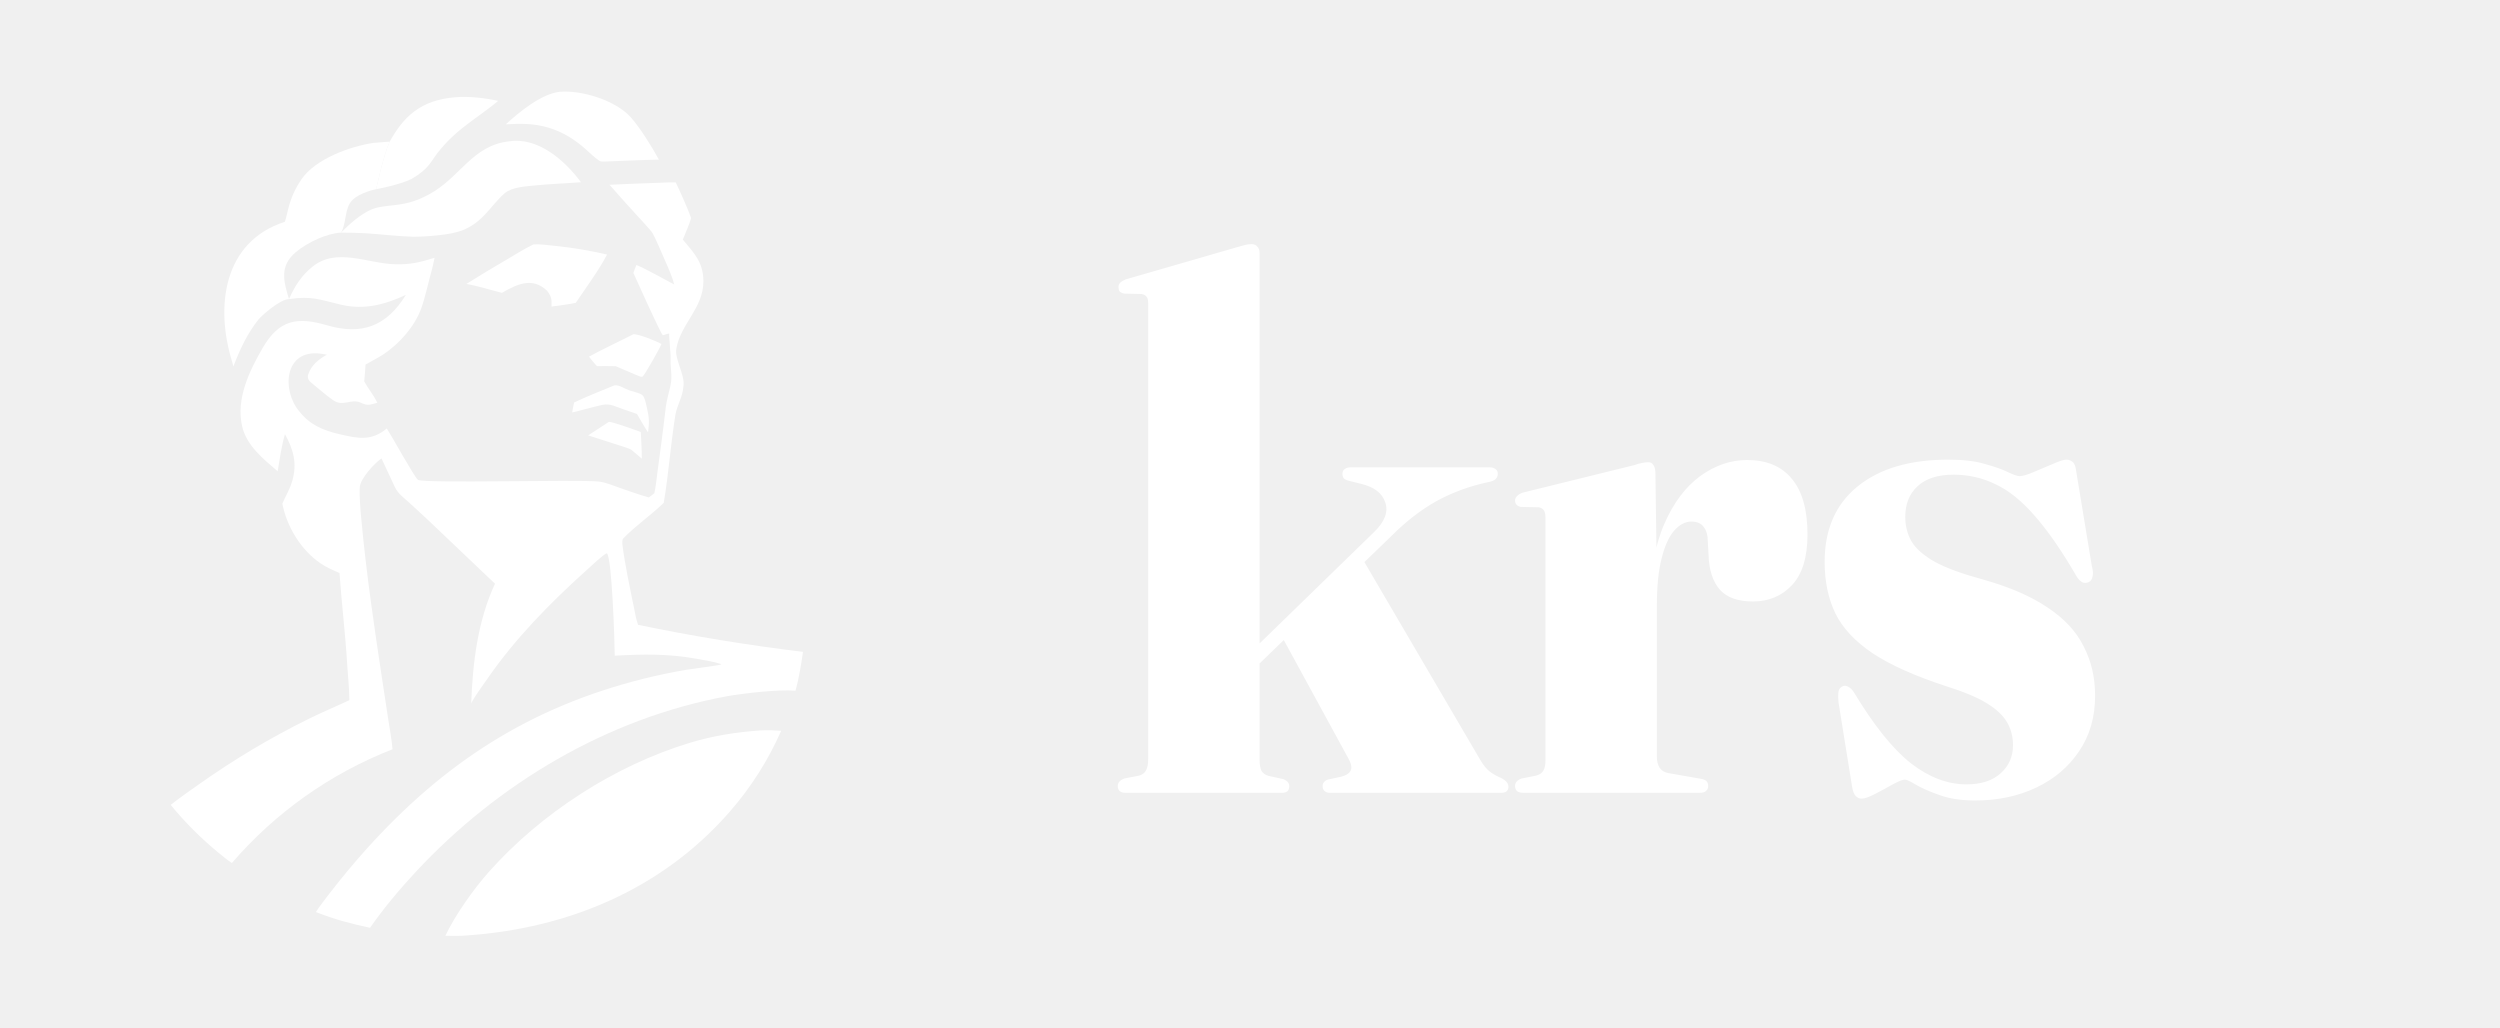
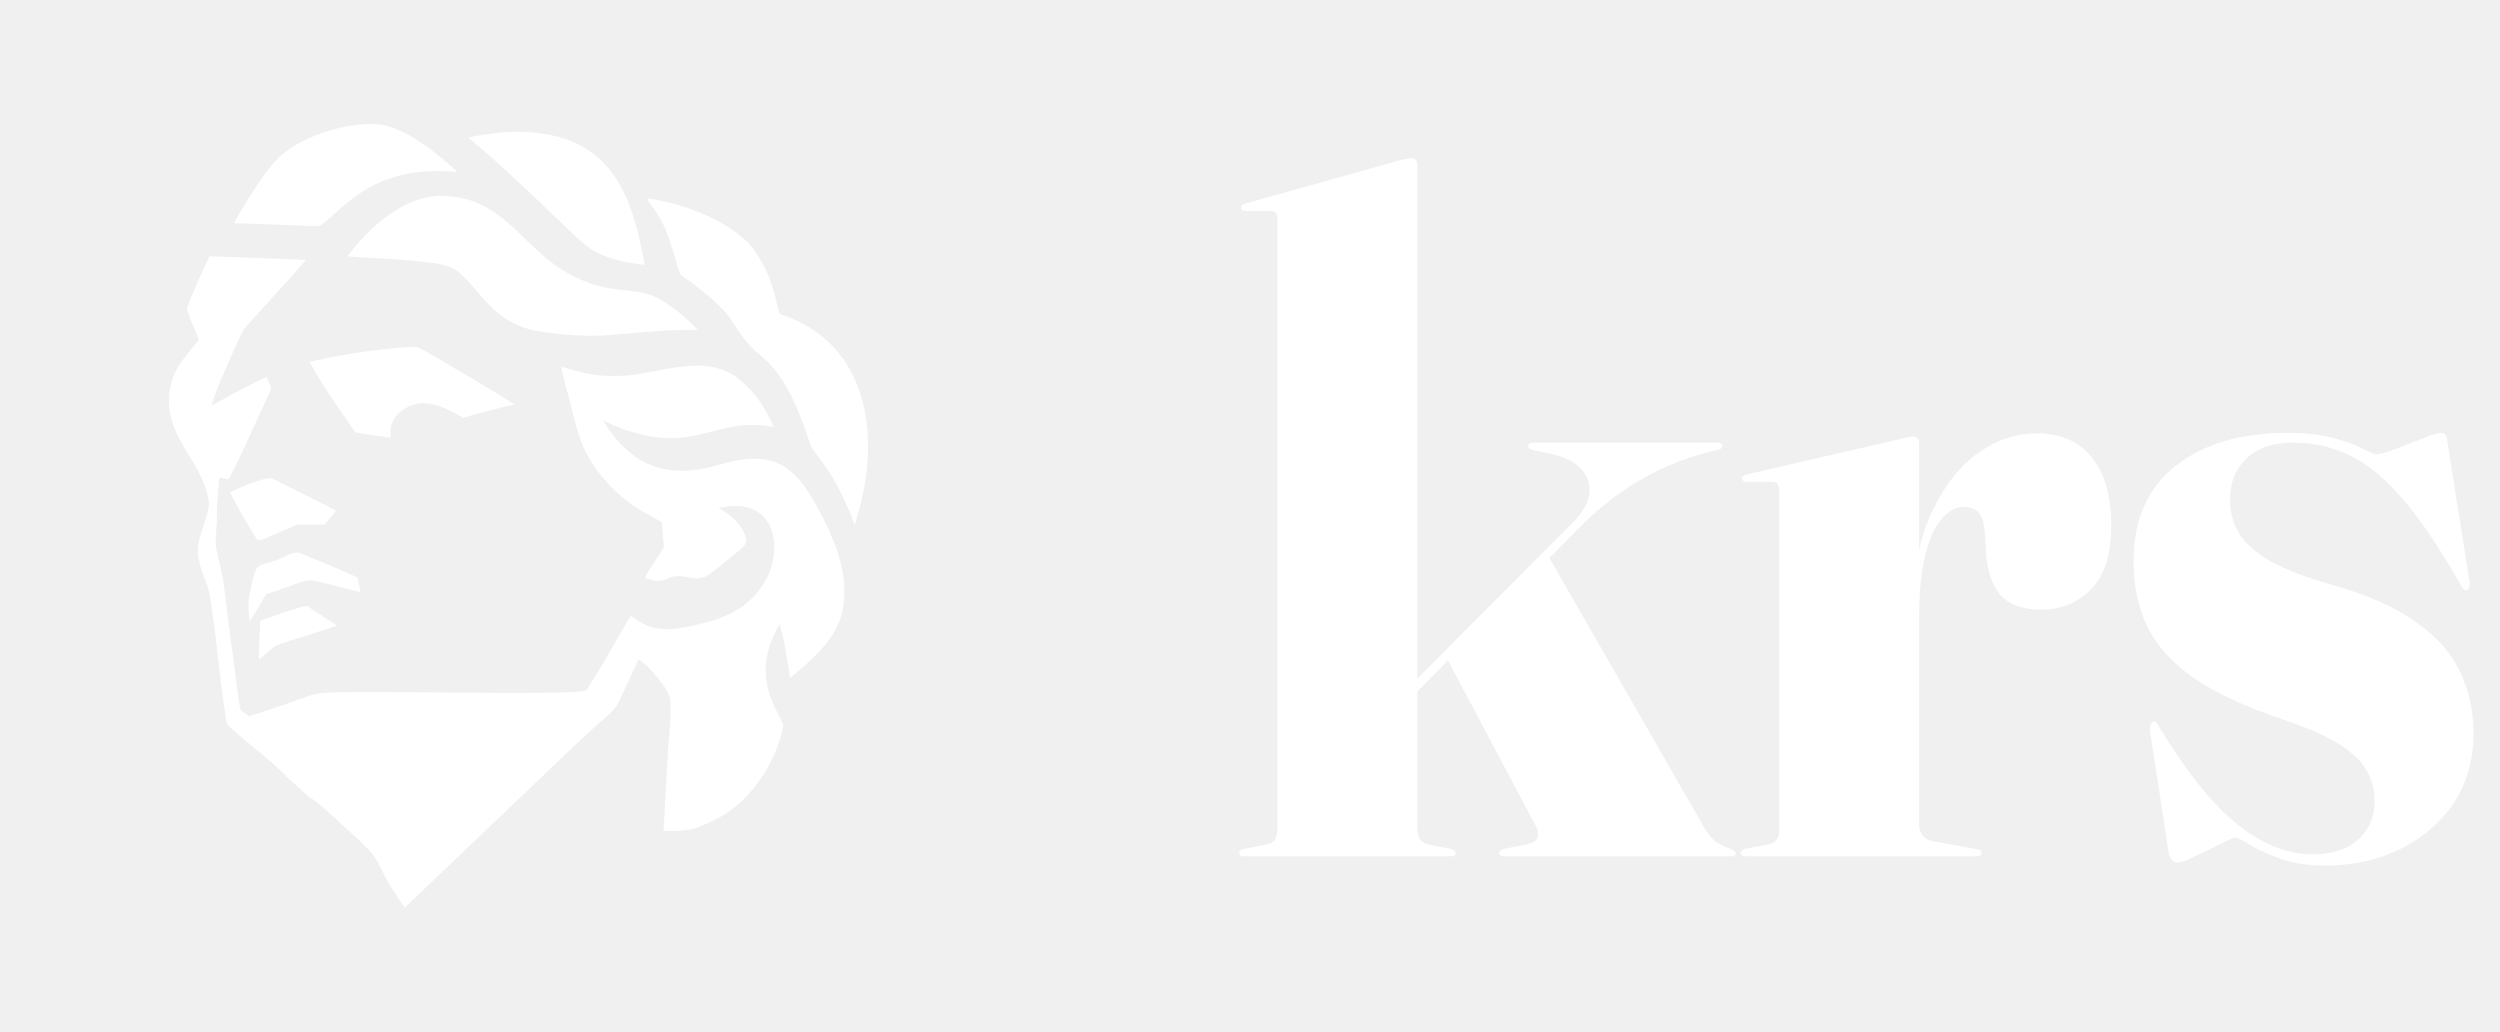
- <svg xmlns="http://www.w3.org/2000/svg" width="382" height="157" viewBox="0 0 382 157" fill="none">
-   <g clip-path="url(#clip0_274_7126)">
-     <path d="M171.912 121.138C171.576 121.138 171.296 121.045 171.072 120.858C170.885 120.672 170.792 120.429 170.792 120.13C170.792 119.869 170.867 119.645 171.016 119.458C171.165 119.272 171.427 119.104 171.8 118.954L174.096 118.506C174.581 118.357 174.917 118.096 175.104 117.722C175.328 117.312 175.44 116.752 175.44 116.042V46.322C175.44 45.874 175.365 45.557 175.216 45.37C175.067 45.146 174.805 44.997 174.432 44.922L171.8 44.866C171.464 44.791 171.221 44.679 171.072 44.53C170.96 44.343 170.904 44.12 170.904 43.858C170.904 43.597 170.997 43.373 171.184 43.186C171.371 42.999 171.651 42.831 172.024 42.682L188.88 37.81C189.515 37.623 189.981 37.493 190.28 37.418C190.579 37.343 190.896 37.306 191.232 37.306C191.643 37.306 191.941 37.437 192.128 37.698C192.352 37.922 192.464 38.239 192.464 38.65V116.042C192.464 116.789 192.557 117.368 192.744 117.778C192.968 118.152 193.341 118.413 193.864 118.562L196.16 119.066C196.72 119.328 197 119.682 197 120.13C197 120.802 196.645 121.138 195.936 121.138H171.912ZM189.384 101.314L209.992 81.266C211.597 79.698 212.157 78.205 211.672 76.786C211.224 75.368 209.992 74.415 207.976 73.93L205.96 73.426C205.624 73.314 205.4 73.183 205.288 73.034C205.176 72.847 205.12 72.661 205.12 72.474C205.12 72.101 205.232 71.84 205.456 71.69C205.68 71.504 205.979 71.41 206.352 71.41H227.632C228.005 71.41 228.304 71.504 228.528 71.69C228.752 71.84 228.864 72.082 228.864 72.418C228.864 72.717 228.752 72.978 228.528 73.202C228.304 73.426 227.875 73.594 227.24 73.706C224.477 74.303 221.901 75.255 219.512 76.562C217.16 77.869 214.864 79.642 212.624 81.882L190.504 103.274L189.384 101.314ZM207.808 84.738L226.176 116.098C226.661 116.92 227.147 117.517 227.632 117.89C228.117 118.264 228.715 118.6 229.424 118.898C229.872 119.16 230.152 119.384 230.264 119.57C230.413 119.757 230.488 119.981 230.488 120.242C230.488 120.504 230.395 120.728 230.208 120.914C230.021 121.064 229.741 121.138 229.368 121.138H203.16C202.861 121.138 202.6 121.045 202.376 120.858C202.189 120.672 202.096 120.429 202.096 120.13C202.096 119.906 202.152 119.72 202.264 119.57C202.376 119.384 202.581 119.234 202.88 119.122L204.952 118.674C205.773 118.45 206.259 118.114 206.408 117.666C206.595 117.218 206.445 116.584 205.96 115.762L195.544 96.666L207.808 84.738ZM252.162 92.354C252.162 87.426 252.871 83.338 254.29 80.09C255.708 76.842 257.538 74.397 259.778 72.754C262.055 71.112 264.444 70.29 266.946 70.29C269.932 70.29 272.21 71.242 273.778 73.146C275.383 75.05 276.186 77.888 276.186 81.658C276.186 85.13 275.402 87.706 273.834 89.386C272.266 91.066 270.268 91.906 267.842 91.906C265.564 91.906 263.884 91.309 262.802 90.114C261.719 88.882 261.14 87.109 261.066 84.794L260.954 82.778C260.954 81.808 260.748 81.061 260.338 80.538C259.964 79.978 259.33 79.698 258.434 79.698C257.5 79.698 256.623 80.165 255.802 81.098C255.018 81.994 254.383 83.394 253.898 85.298C253.412 87.202 253.17 89.61 253.17 92.522L252.162 92.354ZM252.946 72.138L253.17 88.714V115.65C253.17 116.285 253.3 116.826 253.562 117.274C253.86 117.722 254.29 118.002 254.85 118.114L259.946 119.01C260.356 119.085 260.636 119.216 260.786 119.402C260.935 119.589 261.01 119.832 261.01 120.13C261.01 120.429 260.898 120.672 260.674 120.858C260.487 121.045 260.188 121.138 259.778 121.138H232.73C232.319 121.138 232.002 121.045 231.778 120.858C231.591 120.634 231.498 120.373 231.498 120.074C231.498 119.85 231.572 119.645 231.722 119.458C231.908 119.234 232.17 119.066 232.506 118.954L234.746 118.506C235.268 118.357 235.623 118.114 235.81 117.778C236.034 117.405 236.146 116.901 236.146 116.266V79.082C236.146 78.597 236.071 78.242 235.922 78.018C235.772 77.757 235.511 77.589 235.138 77.514L232.338 77.458C232.076 77.383 231.871 77.272 231.722 77.122C231.572 76.936 231.498 76.73 231.498 76.506C231.498 76.245 231.591 76.021 231.778 75.834C231.964 75.61 232.263 75.424 232.674 75.274L249.698 71.074C250.22 70.888 250.631 70.775 250.93 70.738C251.266 70.663 251.564 70.626 251.826 70.626C252.199 70.626 252.46 70.757 252.61 71.018C252.796 71.242 252.908 71.615 252.946 72.138ZM300.476 119.85C302.716 119.85 304.452 119.29 305.684 118.17C306.953 117.05 307.588 115.613 307.588 113.858C307.588 112.589 307.289 111.432 306.692 110.386C306.094 109.341 305.068 108.37 303.612 107.474C302.156 106.578 300.121 105.72 297.508 104.898C292.692 103.33 288.921 101.65 286.196 99.858C283.47 98.029 281.548 95.975 280.428 93.698C279.345 91.421 278.804 88.808 278.804 85.858C278.804 80.893 280.484 77.047 283.844 74.322C287.204 71.597 291.814 70.234 297.676 70.234C299.99 70.234 301.876 70.458 303.332 70.906C304.825 71.317 305.982 71.728 306.804 72.138C307.662 72.549 308.26 72.754 308.596 72.754C309.044 72.754 309.753 72.549 310.724 72.138C311.694 71.728 312.665 71.317 313.636 70.906C314.644 70.458 315.353 70.234 315.764 70.234C316.062 70.234 316.342 70.328 316.604 70.514C316.865 70.663 317.052 70.999 317.164 71.522L319.628 86.474C319.814 87.146 319.852 87.688 319.74 88.098C319.665 88.509 319.478 88.789 319.18 88.938C318.844 89.088 318.526 89.106 318.228 88.994C317.929 88.845 317.649 88.584 317.388 88.21C315.073 84.216 312.908 81.079 310.892 78.802C308.913 76.525 306.916 74.919 304.9 73.986C302.921 73.016 300.793 72.53 298.516 72.53C296.089 72.53 294.241 73.127 292.972 74.322C291.74 75.48 291.124 77.029 291.124 78.97C291.124 80.352 291.441 81.602 292.076 82.722C292.748 83.842 293.942 84.888 295.66 85.858C297.377 86.791 299.822 87.688 302.996 88.546C307.102 89.704 310.406 91.141 312.908 92.858C315.446 94.538 317.276 96.517 318.396 98.794C319.553 101.034 320.132 103.536 320.132 106.298C320.132 109.584 319.31 112.421 317.668 114.81C316.062 117.2 313.878 119.048 311.116 120.354C308.353 121.661 305.254 122.314 301.82 122.314C299.654 122.314 297.825 122.034 296.332 121.474C294.838 120.952 293.644 120.429 292.748 119.906C291.889 119.384 291.329 119.122 291.068 119.122C290.732 119.122 290.116 119.365 289.22 119.85C288.361 120.336 287.465 120.821 286.532 121.306C285.598 121.792 284.908 122.034 284.46 122.034C284.124 122.034 283.825 121.904 283.564 121.642C283.302 121.381 283.116 120.914 283.004 120.242L280.932 107.362C280.857 106.578 280.857 106 280.932 105.626C281.006 105.253 281.23 104.992 281.604 104.842C281.865 104.73 282.145 104.768 282.444 104.954C282.742 105.104 283.022 105.384 283.284 105.794C286.345 110.872 289.257 114.493 292.02 116.658C294.782 118.786 297.601 119.85 300.476 119.85Z" fill="white" />
-     <path d="M100.764 27.927C101.605 27.891 102.408 27.852 103.251 27.865C103.877 29.16 105.165 32.036 105.602 33.315C105.353 34.254 104.719 35.642 104.337 36.608C106.096 38.715 107.457 40.082 107.478 42.949C107.508 47.07 103.972 49.501 103.338 53.312C103.073 54.908 104.692 57.267 104.431 59.044C104.276 60.798 103.447 61.896 103.198 63.41C102.479 67.785 102.167 72.496 101.416 76.839C99.496 78.7 97.051 80.372 95.194 82.313C95.061 82.508 95.072 83 95.098 83.201C95.524 86.471 96.229 89.699 96.882 92.93C97.056 93.789 97.201 94.655 97.5 95.48C105.838 97.204 114.244 98.58 122.697 99.604C122.426 101.505 122.07 103.694 121.557 105.54C119.001 105.313 113.468 105.942 110.951 106.409C92.77 109.791 76.087 119.726 63.551 133.198C61.083 135.851 58.599 138.801 56.542 141.77C53.362 141.065 51.384 140.567 48.268 139.361C48.865 138.424 49.795 137.24 50.474 136.361C52.2 134.13 54.005 131.961 55.884 129.858C67.826 116.55 80.946 108.063 98.375 103.699C100.567 103.156 102.78 102.695 105.008 102.32C105.648 102.213 110.026 101.654 110.206 101.528L110.131 101.448C108.884 101.062 107.692 100.888 106.422 100.658C102.058 99.872 98.319 99.951 93.932 100.189C93.915 98.015 93.514 85.328 92.742 84.543C92.35 84.563 90.01 86.774 89.491 87.241C83.924 92.261 78.623 97.674 74.365 103.868C73.619 104.951 72.584 106.311 72.002 107.475C72.225 101.268 73 94.857 75.635 89.19L65.125 79.196C64.282 78.405 63.432 77.621 62.575 76.845C61.791 76.14 60.794 75.415 60.355 74.458C59.679 72.984 58.983 71.517 58.292 70.051C57.248 70.738 55.06 73.129 54.975 74.425C54.884 75.811 55.084 77.986 55.218 79.427C55.968 87.51 57.146 95.576 58.364 103.602L59.325 109.927C59.54 111.308 59.867 113.126 59.979 114.485C50.501 118.188 42.074 124.155 35.432 131.865C34.898 131.551 33.836 130.671 33.333 130.253C30.686 128.074 28.258 125.64 26.083 122.989C27.334 121.983 29.039 120.799 30.367 119.862C35.673 116.099 41.268 112.761 47.099 109.877C49.213 108.829 51.271 107.978 53.385 106.987C53.369 105.18 53.148 103.18 53.039 101.36C52.762 96.765 52.196 92.139 51.874 87.558C50.861 87.111 49.893 86.707 48.974 86.078C45.976 84.027 43.829 80.489 43.142 76.956C43.674 75.695 44.283 74.812 44.675 73.425C45.424 70.779 44.832 68.689 43.544 66.347C43.001 68.194 42.743 70.107 42.429 72.008C40.249 70.149 37.658 68.064 36.999 65.143C36.024 60.934 38.136 56.601 40.158 53.13C42.659 48.839 45.433 48.377 49.942 49.698C55.227 51.245 59.028 49.914 62.023 45.055C58.83 46.544 55.646 47.391 52.135 46.565C48.725 45.763 47.685 45.2 44.155 45.701C45.048 43.714 46.031 42.137 47.733 40.758C51.416 37.774 56.146 40.26 60.326 40.377C62.734 40.444 64.143 40.09 66.401 39.392C66.269 40.139 66.03 41.108 65.825 41.843C65.359 43.514 64.939 45.556 64.345 47.17C63.333 49.922 61.043 52.486 58.642 54.106C57.83 54.654 56.732 55.188 55.852 55.708C55.824 56.531 55.719 57.44 55.651 58.273C56.247 59.388 56.988 60.177 57.656 61.544C56.469 61.849 56.226 62.057 55.088 61.514C53.577 60.867 52.44 62.22 50.897 61.145C49.8 60.382 48.84 59.509 47.798 58.673C47.312 58.283 46.869 57.908 47.1 57.206C47.568 55.787 48.697 54.894 49.951 54.194C49.642 54.136 49.331 54.085 49.019 54.044C43.431 53.301 42.973 59.649 45.775 62.912C47.388 64.942 49.425 65.782 51.904 66.353C54.698 66.996 56.724 67.444 59.105 65.471C59.84 66.588 63.367 72.996 63.868 73.32C64.754 73.894 88.174 73.247 91.42 73.576C92.573 73.693 93.721 74.206 94.813 74.587C96.238 75.083 97.671 75.59 99.12 76.01C99.465 75.788 99.673 75.611 99.985 75.353C100.178 74.54 100.289 73.464 100.4 72.618L100.981 68.223C101.256 66.173 101.513 64.12 101.75 62.065C101.852 61.203 102.301 59.664 102.468 58.816C102.699 57.645 102.545 56.899 102.468 55.626V54.331C102.468 54.331 102.468 54.331 102.238 51.188C102.468 50.715 101.596 51.206 101.277 51.212C100.936 50.982 97.264 42.758 96.778 41.703C96.915 41.284 97.079 40.893 97.244 40.485C98.905 41.18 101.331 42.597 103.012 43.469C102.742 42.324 102.016 40.699 101.525 39.596C101.013 38.446 100.295 36.688 99.711 35.622C99.502 35.241 97.695 33.316 97.325 32.911C95.91 31.368 94.512 29.808 93.133 28.233C95.663 28.103 98.231 28.023 100.764 27.927Z" fill="white" />
-     <path d="M116.201 111.608C117.321 111.545 118.259 111.59 119.363 111.665C117.386 116.163 114.735 120.332 111.502 124.031C101.179 135.867 86.779 141.883 71.294 142.938C70.396 143.025 68.955 143.011 68.05 142.989C69.567 139.789 72.337 135.883 74.725 133.195C82.672 124.255 93.937 116.979 105.378 113.509C109.018 112.406 112.46 111.877 116.201 111.608Z" fill="white" />
-     <path d="M77.831 21.593C82.235 20.918 86.356 24.563 88.775 27.849C86.463 28.029 84.115 28.091 81.81 28.331C80.397 28.477 78.238 28.572 77.124 29.52C76.007 30.47 75.061 31.795 74.014 32.874C71.817 35.139 69.903 35.647 66.861 35.959C65.622 36.096 64.377 36.168 63.131 36.175C60.722 36.11 58.197 35.782 55.787 35.638C54.551 35.564 53.342 35.557 52.103 35.547C53.395 34.241 55.03 32.762 56.735 32.017C57.772 31.564 59.266 31.466 60.405 31.33C62.415 31.089 63.749 30.664 65.53 29.716C70.286 27.186 72.135 22.193 77.831 21.593Z" fill="white" />
-     <path d="M85.507 14.028C88.923 13.739 94.076 15.347 96.381 17.92C97.764 19.464 99.66 22.497 100.68 24.388C97.938 24.442 95.1 24.591 92.35 24.686C92.067 24.689 91.785 24.705 91.548 24.544C90.87 24.084 90.183 23.421 89.565 22.866C87.88 21.35 86.037 20.181 83.855 19.522C81.579 18.834 79.605 18.873 77.284 18.997C79.38 17.083 82.653 14.38 85.507 14.028Z" fill="white" />
-     <path d="M69.643 14.856C71.548 14.677 74.271 14.989 76.122 15.416C72.807 18.175 69.79 19.617 66.861 23.361C65.825 24.686 65.53 25.813 62.893 27.336C61.057 28.254 57.483 28.909 57.483 28.909C57.483 28.909 58.559 23.774 59.54 21.652C61.607 17.92 64.201 15.263 69.643 14.856Z" fill="white" />
-     <path d="M81.482 37.357C82.579 37.269 83.815 37.472 84.916 37.583C87.647 37.861 90.087 38.289 92.752 38.896C91.734 40.95 89.351 44.245 87.974 46.278C86.874 46.511 85.41 46.681 84.273 46.844C84.313 45.679 84.279 45.359 83.599 44.435C81.32 42.256 78.955 43.452 76.688 44.749C75.242 44.375 72.657 43.612 71.277 43.379C73.307 42.102 75.36 40.861 77.435 39.658C78.638 38.947 80.256 37.936 81.482 37.357Z" fill="white" />
-     <path d="M96.771 51.076C97.55 50.992 100.354 52.161 101.069 52.557C100.852 53.18 98.611 57.116 98.205 57.537C97.941 57.607 97.855 57.549 97.597 57.459L94.072 55.955C93.196 55.916 92.106 55.952 91.207 55.944C90.748 55.442 90.415 55.036 89.995 54.499C91.953 53.403 94.715 52.136 96.771 51.076Z" fill="white" />
-     <path d="M93.888 58.878C94.617 58.778 95.525 59.446 96.14 59.64C98.318 60.328 98.337 59.999 98.828 62.21C99.199 63.886 99.236 64.336 99.023 66.066C98.413 65.178 97.878 64.184 97.327 63.251L95.269 62.541C94.113 62.179 93.272 61.597 92.014 61.873C90.471 62.212 88.969 62.67 87.429 63.023C87.488 62.567 87.629 61.96 87.726 61.495C89.598 60.616 91.953 59.665 93.888 58.878Z" fill="white" />
-     <path d="M93.041 64.457C93.689 64.471 97.124 65.725 97.914 66.017C97.98 67.346 98.075 68.757 98.067 70.079L96.427 68.689C95.851 68.418 94.654 68.063 94.025 67.861L89.866 66.525C90.921 65.83 91.98 65.141 93.041 64.457Z" fill="white" />
-     <path d="M53.826 30.588C55.055 29.359 57.483 28.909 57.483 28.909C57.483 28.909 58.559 23.774 59.54 21.652C59.54 21.652 59.157 21.652 57.042 21.834C53.403 22.395 48.206 24.294 46.082 27.375C45.113 28.781 44.489 30.172 44.06 31.836C43.902 32.451 43.721 33.321 43.53 33.89C34.039 36.939 32.873 46.952 35.485 55.327L35.657 56C36.652 53.41 37.785 50.933 39.546 48.757C39.744 48.466 42.73 45.701 44.155 45.701C43.353 43.039 42.656 40.682 45.181 38.544C46.977 37.023 49.991 35.638 52.103 35.547C52.96 34.219 52.596 31.817 53.826 30.588Z" fill="white" />
-   </g>
-   <defs>
-     <clipPath id="clip0_274_7126">
-       <rect width="382" height="157" fill="white" />
-     </clipPath>
-   </defs>
+ <svg xmlns="http://www.w3.org/2000/svg" width="504" height="208" viewBox="0 0 504 208" fill="none">
+   <path d="M42.21 51.705C43.834 51.679 45.38 51.754 46.999 51.823C51.875 52.008 56.819 52.162 61.69 52.413C59.034 55.446 56.344 58.447 53.619 61.418C52.907 62.199 49.428 65.904 49.026 66.638C47.901 68.69 46.52 72.075 45.534 74.288L45.486 74.395C44.543 76.517 43.181 79.578 42.671 81.745C45.907 80.067 50.577 77.338 53.776 76.001C54.094 76.787 54.409 77.538 54.673 78.345C53.736 80.376 46.667 96.209 46.012 96.652C45.398 96.64 44.274 96 44.162 96.606L43.718 102.656V105.149C43.569 107.6 43.273 109.037 43.718 111.29C44.039 112.924 44.904 115.887 45.1 117.546C45.557 121.502 46.051 125.454 46.58 129.402L47.699 137.864C47.914 139.491 48.126 141.562 48.498 143.128C49.099 143.625 49.5 143.965 50.163 144.394C52.953 143.584 55.711 142.608 58.455 141.653C60.557 140.921 62.768 139.932 64.988 139.707C71.236 139.073 116.325 140.318 118.031 139.215C118.995 138.591 125.785 126.253 127.2 124.104C131.783 127.901 135.684 127.039 141.064 125.8C145.836 124.702 149.758 123.085 152.863 119.176C158.257 112.895 157.375 100.674 146.618 102.104C146.017 102.183 145.419 102.28 144.824 102.393C147.237 103.74 149.411 105.459 150.312 108.191C150.758 109.544 149.905 110.265 148.968 111.016C146.962 112.626 145.114 114.305 143.003 115.775C140.032 117.844 137.842 115.239 134.934 116.485C132.744 117.531 132.276 117.13 129.99 116.543C131.276 113.911 132.702 112.392 133.849 110.245C133.719 108.642 133.518 106.892 133.463 105.308C131.769 104.305 129.656 103.277 128.092 102.223C123.469 99.104 119.06 94.168 117.112 88.871C115.969 85.764 115.161 81.831 114.263 78.614C113.868 77.199 113.407 75.333 113.154 73.896C117.501 75.24 120.214 75.921 124.85 75.791C132.896 75.567 142.002 70.781 149.093 76.526C152.37 79.181 154.263 82.217 155.982 86.042C149.186 85.078 147.183 86.162 140.619 87.706C133.859 89.296 127.731 87.664 121.583 84.798C127.348 94.152 134.666 96.715 144.84 93.737C153.522 91.195 158.862 92.083 163.676 100.345C167.569 107.026 171.636 115.368 169.758 123.472C168.491 129.094 163.502 133.11 159.305 136.689C158.701 133.029 158.203 129.346 157.159 125.79C154.678 130.299 153.538 134.322 154.98 139.417C155.736 142.086 156.908 143.787 157.931 146.215C156.61 153.015 152.476 159.828 146.705 163.776C144.935 164.987 143.071 165.764 141.12 166.625C138.997 167.579 135.338 167.606 133.774 167.5L134.684 150.97C134.941 148.198 135.327 144.009 135.151 141.341C134.987 138.845 130.776 134.243 128.765 132.92C127.436 135.744 126.095 138.567 124.794 141.404C123.949 143.248 122.03 144.643 120.519 146.001C118.869 147.495 117.233 149.003 115.61 150.527L81.573 183C73.375 171.076 79.419 175.678 68.701 166.014C67.702 165.115 63.198 160.86 62.443 160.82L57.722 156.528C54.146 152.79 49.439 149.571 45.743 145.988C44.298 137.628 43.696 128.558 42.312 120.136C41.834 117.221 40.237 115.107 39.939 111.729C39.436 108.309 42.554 103.767 42.043 100.695C40.822 93.357 34.014 88.677 34.073 80.745C34.114 75.224 36.733 72.593 40.12 68.537C39.384 66.676 38.164 64.003 37.684 62.197C38.526 59.734 41.005 54.197 42.21 51.705Z" fill="white" />
+   <path d="M91.149 39.629C82.671 38.329 74.736 45.346 70.079 51.673C74.531 52.02 79.052 52.139 83.488 52.6C86.208 52.883 90.365 53.065 92.51 54.889C94.66 56.718 96.482 59.27 98.497 61.347C102.726 65.707 106.412 66.686 112.268 67.286C114.653 67.55 117.05 67.689 119.45 67.703C124.086 67.577 128.947 66.946 133.589 66.669C135.968 66.526 138.295 66.513 140.68 66.493C138.192 63.979 135.045 61.131 131.762 59.697C129.767 58.825 126.89 58.636 124.698 58.374C120.828 57.911 118.26 57.093 114.83 55.268C105.674 50.397 102.115 40.785 91.149 39.629Z" fill="white" />
+   <path d="M131.172 40.093C130.917 40.043 130.835 40.063 130.573 40.067C130.551 40.411 131.688 41.926 131.966 42.31C134.885 46.343 135.568 50.778 137.159 55.361C137.874 55.913 138.684 56.427 139.434 56.968C141.844 58.824 145.693 61.837 147.342 64.394C149.904 68.365 150.549 69.336 154.006 72.263C158.868 76.379 161.467 83.967 163.433 89.814C163.64 90.428 164.474 91.366 164.855 91.924C168.245 96.114 170.426 100.883 172.343 105.869L172.673 104.573C177.701 88.451 175.457 69.174 157.186 63.303C156.818 62.208 156.469 60.533 156.164 59.349C155.34 56.146 154.137 53.467 152.272 50.761C148.184 44.83 138.177 41.173 131.172 40.093Z" fill="white" />
+   <path d="M76.372 25.064C69.795 24.509 59.875 27.605 55.438 32.558C52.774 35.531 49.123 41.37 47.161 45.01C52.441 45.115 57.903 45.401 63.199 45.583C63.741 45.589 64.286 45.62 64.742 45.31C66.047 44.425 67.37 43.148 68.559 42.08C71.803 39.161 75.351 36.911 79.553 35.642C83.933 34.317 87.734 34.393 92.204 34.631C88.168 30.946 81.866 25.744 76.372 25.064Z" fill="white" />
+   <path d="M106.912 26.659C103.245 26.314 98.003 26.914 94.439 27.738C100.822 33.049 106.72 38.777 112.727 44.499C114.917 46.584 117.33 49.146 119.908 50.684C123.442 52.452 126.073 52.919 129.962 53.394C127.45 39.241 123.301 27.884 106.912 26.659Z" fill="white" />
+   <path d="M84.121 69.978C82.008 69.809 79.628 70.198 77.509 70.414C72.252 70.948 67.553 71.772 62.423 72.942C64.384 76.895 68.971 83.239 71.622 87.153C73.74 87.601 76.558 87.929 78.747 88.243C78.671 86 78.736 85.384 80.044 83.605C84.431 79.409 88.986 81.711 93.35 84.208C96.134 83.489 101.11 82.019 103.767 81.571C99.858 79.112 95.906 76.724 91.912 74.407C89.595 73.039 86.481 71.093 84.121 69.978Z" fill="white" />
+   <path d="M54.686 96.389C53.187 96.228 47.789 98.479 46.41 99.24C46.828 100.44 51.144 108.017 51.926 108.829C52.434 108.963 52.6 108.851 53.097 108.677L59.883 105.782C61.568 105.708 63.667 105.777 65.398 105.762C66.281 104.795 66.923 104.013 67.731 102.98C63.962 100.869 58.645 98.429 54.686 96.389Z" fill="white" />
+   <path d="M60.237 111.41C58.834 111.216 57.085 112.503 55.901 112.877C51.707 114.2 51.671 113.567 50.726 117.824C50.011 121.051 49.94 121.917 50.351 125.247C51.525 123.538 52.554 121.624 53.616 119.828L57.579 118.461C59.804 117.764 61.423 116.643 63.844 117.176C66.814 117.829 69.707 118.709 72.671 119.389C72.557 118.51 72.285 117.343 72.1 116.448C68.495 114.755 63.961 112.924 60.237 111.41Z" fill="white" />
+   <path d="M61.867 122.151C60.62 122.178 54.007 124.592 52.486 125.155C52.358 127.712 52.175 130.429 52.19 132.975L55.347 130.298C56.456 129.777 58.761 129.094 59.973 128.704L67.979 126.132C65.948 124.795 63.91 123.468 61.867 122.151Z" fill="white" />
+   <path d="M250.572 172.619C250.384 172.619 250.196 172.556 250.008 172.431C249.883 172.305 249.82 172.149 249.82 171.961C249.82 171.773 249.883 171.616 250.008 171.491C250.196 171.303 250.509 171.177 250.948 171.115L255.272 170.269C256.149 170.081 256.745 169.736 257.058 169.235C257.371 168.671 257.528 167.95 257.528 167.073V43.839C257.528 43.4 257.403 43.087 257.152 42.899C256.964 42.648 256.619 42.523 256.118 42.523H251.23C250.854 42.523 250.572 42.46 250.384 42.335C250.259 42.147 250.196 41.959 250.196 41.771C250.196 41.52 250.29 41.363 250.478 41.301C250.666 41.175 250.885 41.081 251.136 41.019L282.344 32.277C283.033 32.089 283.503 31.995 283.754 31.995C284.005 31.932 284.287 31.901 284.6 31.901C284.976 31.901 285.258 32.026 285.446 32.277C285.634 32.465 285.728 32.747 285.728 33.123V166.979C285.728 167.919 285.916 168.671 286.292 169.235C286.668 169.736 287.232 170.081 287.984 170.269L292.402 171.115C293.091 171.303 293.436 171.585 293.436 171.961C293.436 172.399 293.154 172.619 292.59 172.619H250.572ZM281.592 140.941L316.936 105.503C320.007 102.432 321.072 99.549 320.132 96.855C319.192 94.16 316.717 92.374 312.706 91.497L309.134 90.745C308.695 90.619 308.413 90.494 308.288 90.369C308.163 90.243 308.1 90.118 308.1 89.993C308.1 89.679 308.163 89.491 308.288 89.429C308.476 89.303 308.695 89.241 308.946 89.241H346.264C346.64 89.241 346.891 89.303 347.016 89.429C347.141 89.491 347.204 89.679 347.204 89.993C347.204 90.181 347.11 90.337 346.922 90.463C346.797 90.525 346.515 90.619 346.076 90.745C340.875 91.935 336.018 93.784 331.506 96.291C326.994 98.797 322.733 102.056 318.722 106.067L282.814 142.351L281.592 140.941ZM311.86 111.613L343.538 166.791C344.29 168.044 345.042 168.984 345.794 169.611C346.609 170.175 347.611 170.676 348.802 171.115C349.303 171.365 349.617 171.553 349.742 171.679C349.867 171.804 349.93 171.929 349.93 172.055C349.93 172.243 349.836 172.399 349.648 172.525C349.523 172.587 349.335 172.619 349.084 172.619H303.118C302.867 172.619 302.648 172.556 302.46 172.431C302.335 172.305 302.272 172.149 302.272 171.961C302.272 171.773 302.335 171.616 302.46 171.491C302.648 171.303 302.93 171.177 303.306 171.115L307.16 170.363C308.601 170.112 309.51 169.673 309.886 169.047C310.262 168.357 310.137 167.449 309.51 166.321L291.556 132.481L311.86 111.613ZM385.577 123.739C385.577 115.78 386.799 109.106 389.243 103.717C391.687 98.327 394.789 94.254 398.549 91.497C402.371 88.739 406.351 87.361 410.487 87.361C415.375 87.361 419.103 88.959 421.673 92.155C424.305 95.288 425.621 99.925 425.621 106.067C425.621 111.769 424.273 115.999 421.579 118.757C418.884 121.514 415.531 122.893 411.521 122.893C407.761 122.893 405.003 121.89 403.249 119.885C401.494 117.817 400.523 114.777 400.335 110.767L400.147 107.571C400.084 105.879 399.739 104.563 399.113 103.623C398.486 102.683 397.389 102.213 395.823 102.213C394.256 102.213 392.783 103.027 391.405 104.657C390.026 106.223 388.929 108.667 388.115 111.989C387.3 115.247 386.893 119.415 386.893 124.491L385.577 123.739ZM386.893 89.335V119.415V166.227C386.893 167.041 387.112 167.762 387.551 168.389C387.989 168.953 388.585 169.329 389.337 169.517L398.549 171.209C398.925 171.271 399.175 171.365 399.301 171.491C399.426 171.616 399.489 171.773 399.489 171.961C399.489 172.149 399.395 172.305 399.207 172.431C399.019 172.556 398.768 172.619 398.455 172.619H351.925C351.611 172.619 351.361 172.556 351.173 172.431C350.985 172.243 350.891 172.086 350.891 171.961C350.891 171.773 351.016 171.585 351.267 171.397C351.517 171.209 351.831 171.083 352.207 171.021L356.437 170.269C357.251 170.081 357.815 169.767 358.129 169.329C358.505 168.827 358.693 168.232 358.693 167.543V98.829C358.693 98.327 358.567 97.92 358.317 97.607C358.129 97.293 357.784 97.137 357.283 97.137H352.019C351.831 97.137 351.643 97.074 351.455 96.949C351.267 96.823 351.173 96.667 351.173 96.479C351.173 96.291 351.267 96.134 351.455 96.009C351.643 95.821 351.893 95.695 352.207 95.633L383.603 88.395C384.104 88.269 384.511 88.175 384.825 88.113C385.138 88.05 385.451 88.019 385.765 88.019C386.203 88.019 386.485 88.175 386.611 88.489C386.799 88.739 386.893 89.021 386.893 89.335ZM466.312 172.243C470.135 172.243 473.143 171.271 475.336 169.329C477.592 167.323 478.72 164.723 478.72 161.527C478.72 159.208 478.156 157.109 477.028 155.229C475.963 153.349 474.114 151.594 471.482 149.965C468.85 148.335 465.216 146.737 460.578 145.171C452.745 142.539 446.604 139.687 442.154 136.617C437.768 133.483 434.666 130.005 432.848 126.183C431.031 122.36 430.122 118.036 430.122 113.211C430.122 104.813 432.942 98.39 438.582 93.941C444.222 89.491 451.742 87.267 461.142 87.267C465.028 87.267 468.224 87.643 470.73 88.395C473.237 89.084 475.148 89.805 476.464 90.557C477.843 91.246 478.72 91.591 479.096 91.591C479.786 91.591 481.039 91.246 482.856 90.557C484.736 89.805 486.585 89.084 488.402 88.395C490.22 87.643 491.41 87.267 491.974 87.267C492.288 87.267 492.57 87.329 492.82 87.455C493.071 87.58 493.228 87.893 493.29 88.395L497.802 116.971C497.928 117.472 497.928 117.911 497.802 118.287C497.74 118.6 497.614 118.819 497.426 118.945C497.238 119.007 497.05 119.007 496.862 118.945C496.737 118.819 496.58 118.663 496.392 118.475C492.194 111.017 488.277 105.158 484.642 100.897C481.07 96.635 477.467 93.627 473.832 91.873C470.26 90.118 466.438 89.241 462.364 89.241C458.228 89.241 455.064 90.306 452.87 92.437C450.677 94.505 449.58 97.262 449.58 100.709C449.58 103.215 450.176 105.471 451.366 107.477C452.557 109.482 454.656 111.362 457.664 113.117C460.672 114.809 464.965 116.438 470.542 118.005C477.498 120.01 483.013 122.485 487.086 125.431C491.222 128.313 494.168 131.635 495.922 135.395C497.74 139.155 498.648 143.291 498.648 147.803C498.648 153.255 497.301 157.986 494.606 161.997C491.912 165.945 488.308 169.015 483.796 171.209C479.284 173.402 474.24 174.499 468.662 174.499C465.216 174.499 462.208 174.029 459.638 173.089C457.069 172.149 455.032 171.209 453.528 170.269C452.024 169.329 451.084 168.859 450.708 168.859C450.27 168.859 449.236 169.297 447.606 170.175C445.977 170.989 444.285 171.804 442.53 172.619C440.776 173.496 439.585 173.935 438.958 173.935C438.645 173.935 438.3 173.747 437.924 173.371C437.548 173.057 437.298 172.493 437.172 171.679L433.506 147.803C433.444 147.051 433.444 146.518 433.506 146.205C433.632 145.829 433.82 145.578 434.07 145.453C434.196 145.327 434.321 145.327 434.446 145.453C434.634 145.578 434.822 145.797 435.01 146.111C440.65 155.448 446.008 162.153 451.084 166.227C456.16 170.237 461.236 172.243 466.312 172.243Z" fill="white" />
</svg>
